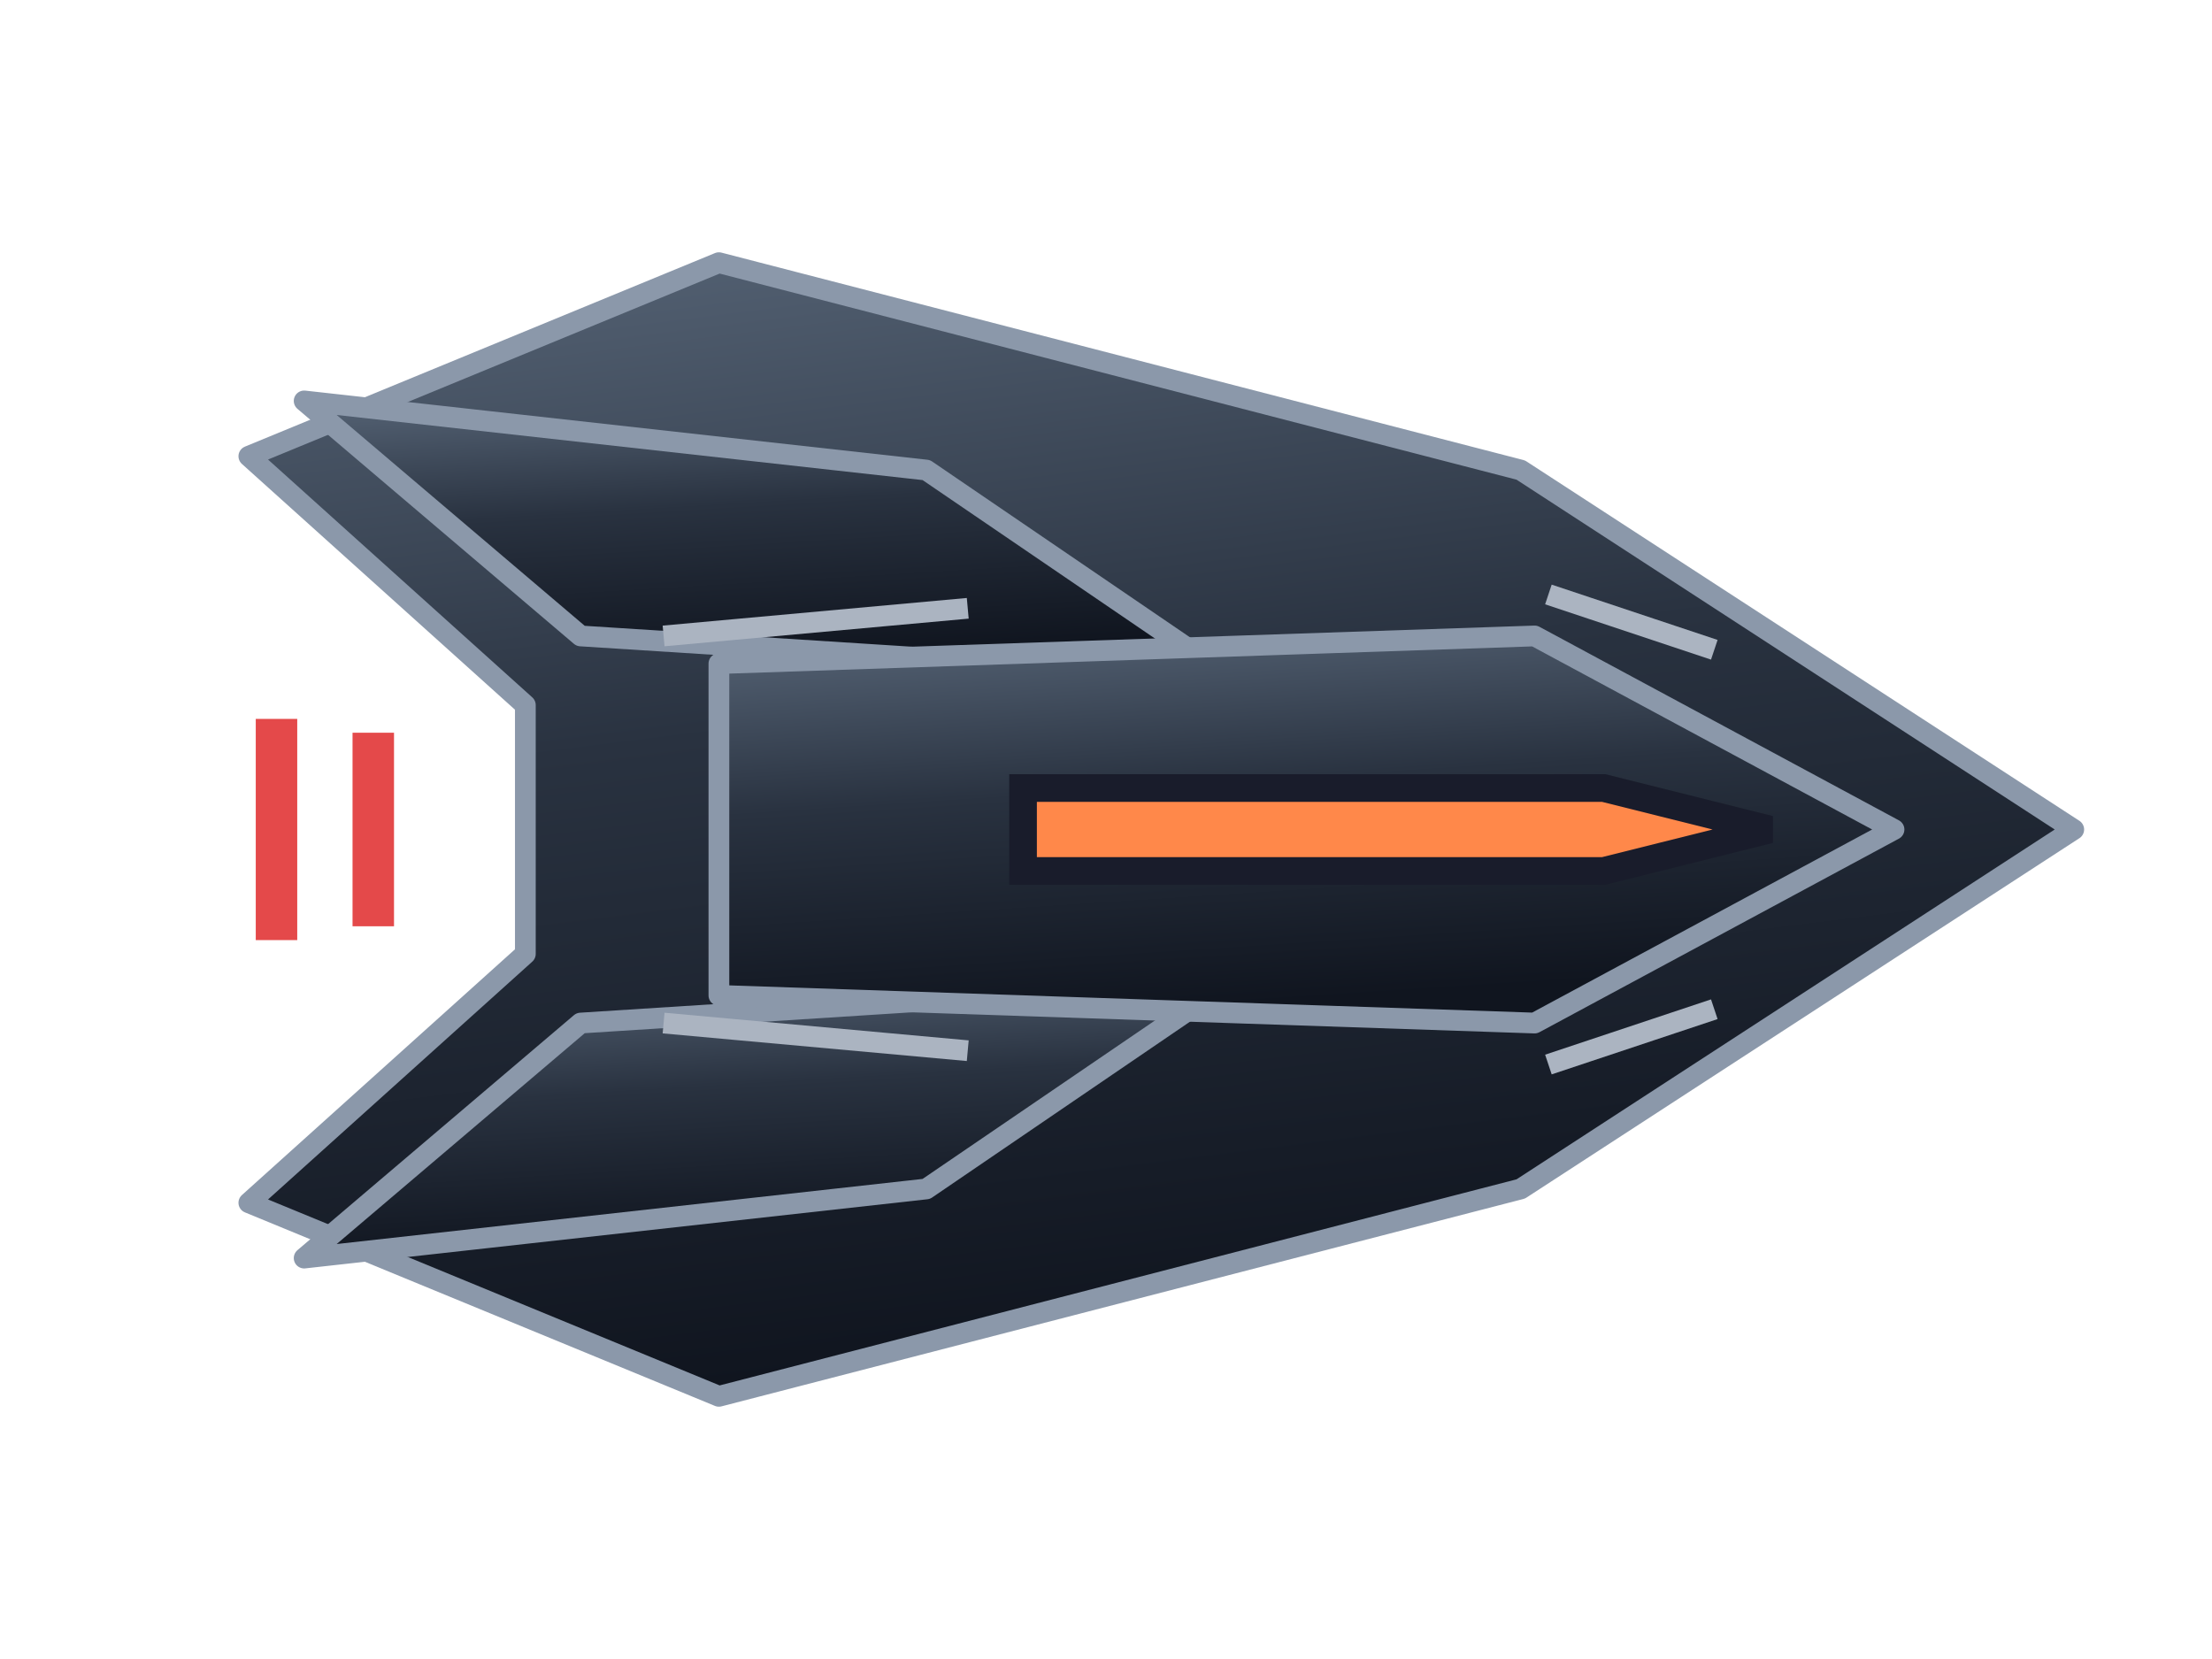
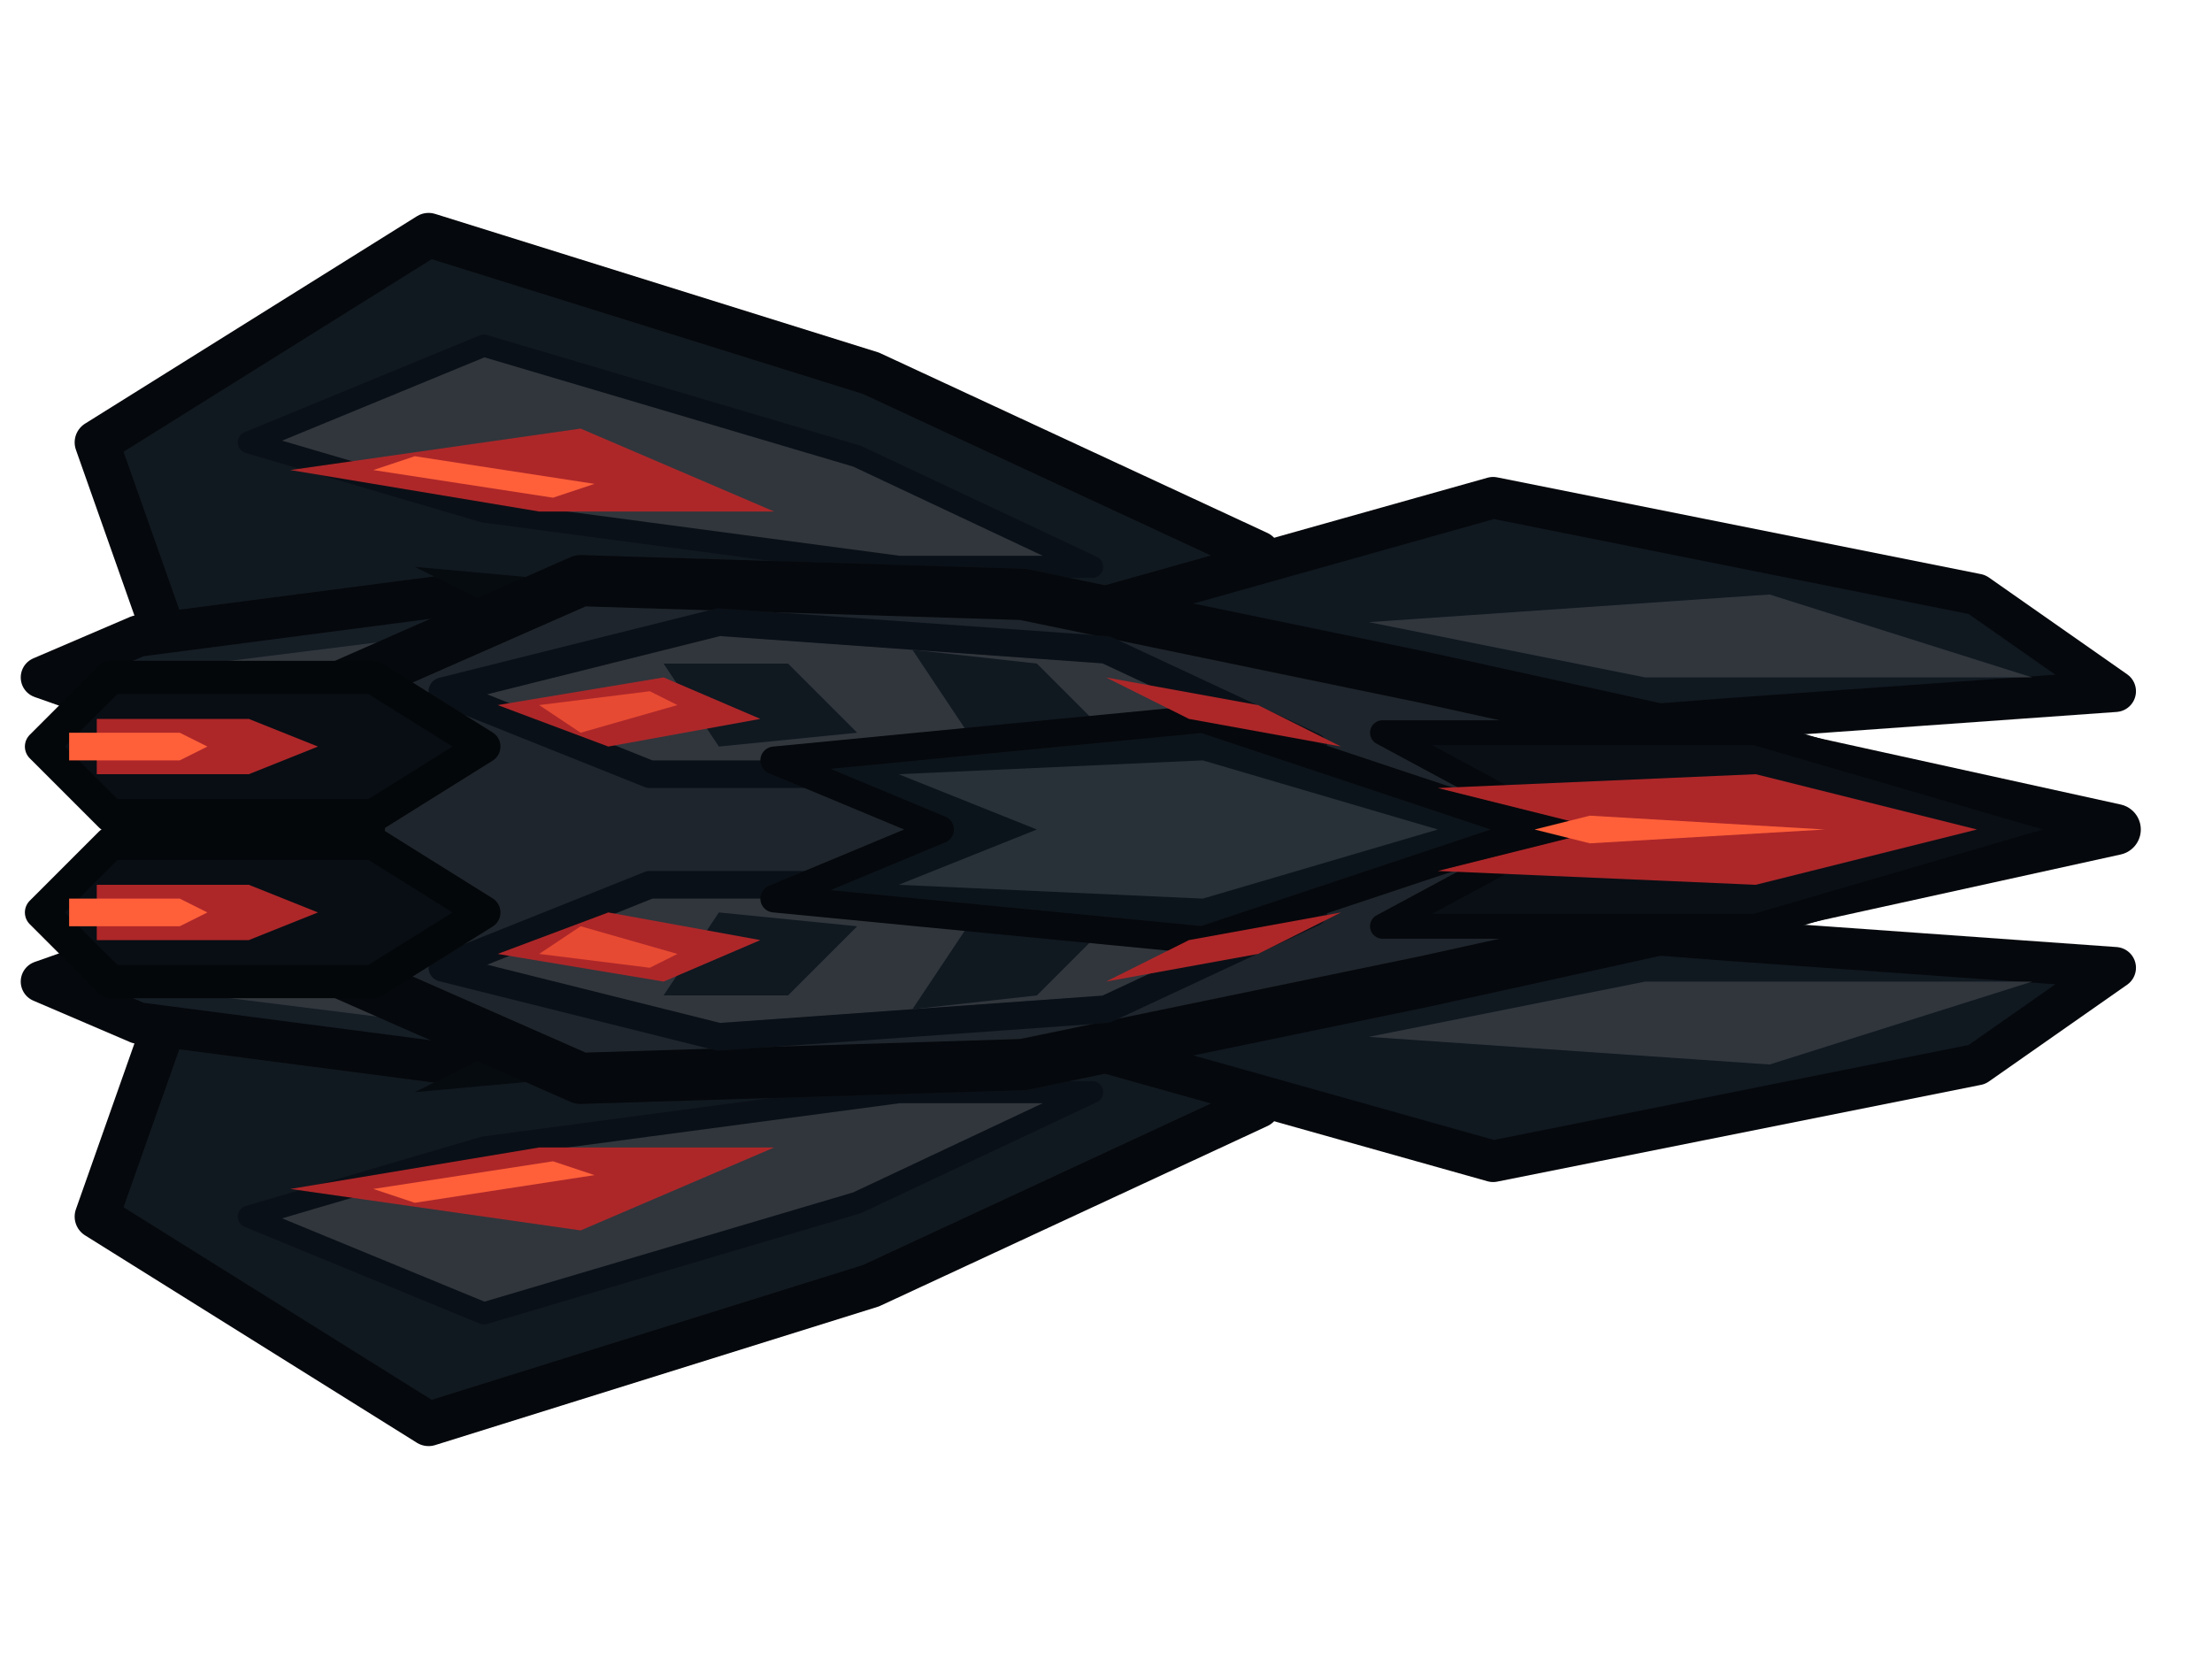
<svg xmlns="http://www.w3.org/2000/svg" width="40" height="30" viewBox="0 0 160 100">
-   <defs>
-     <linearGradient id="plate" x1="0" y1="0" x2="0.2" y2="1">
-       <stop stop-color="#566476" />
-       <stop offset=".45" stop-color="#293240" />
-       <stop offset="1" stop-color="#10151f" />
-     </linearGradient>
-   </defs>
-   <path d="M18 23L52 9 110 24 150 50 110 76 52 91 18 77 38 59 38 41Z" fill="url(#plate)" stroke="#8b98aa" stroke-width="1.5" stroke-linejoin="round" />
-   <path d="M22 19L67 24 89 39 42 36Z" fill="url(#plate)" stroke="#8b98aa" stroke-width="1.5" stroke-linejoin="round" />
-   <path d="M22 81L67 76 89 61 42 64Z" fill="url(#plate)" stroke="#8b98aa" stroke-width="1.5" stroke-linejoin="round" />
-   <path d="M52 38L111 36 137 50 111 64 52 62Z" fill="url(#plate)" stroke="#8b98aa" stroke-width="1.5" stroke-linejoin="round" />
-   <path d="M20 42v16M27 43v14" stroke="#e4494a" stroke-width="3" />
-   <path d="M74 47L116 47 128 50 116 53 74 53Z" fill="#ff884a" stroke="#191c2b" stroke-width="2" />
-   <path d="M48 36L70 34M48 64L70 66M112 33l12 4M112 67l12 -4" fill="none" stroke="#abb4c1" stroke-width="1.5" />
+   <g stroke-linecap="round" stroke-linejoin="round">
+     <path d="M7 22 31 7 63 17 91 30 87 39 59 37 27 34 13 39Z" fill="#111920" stroke="#05080c" stroke-width="3.2" />
+     <path d="M7 78 31 93 63 83 91 70 87 61 59 63 27 66 13 61Z" fill="#111920" stroke="#05080c" stroke-width="3.2" />
+     <path d="M18 22 35 15 62 23 79 31 65 31 35 27Z M18 78 35 85 62 77 79 69 65 69 35 73Z" fill="#30363c" stroke="#0a1017" stroke-width="1.6" />
+     <path d="M21 24 42 21 56 27 39 27Z M21 76 42 79 56 73 39 73Z" fill="#ad2729" />
+     <path d="M30 23 43 25 40 26 27 24Z M30 77 43 75 40 74 27 76Z" fill="#ff6039" />
+     <path d="M10 36 33 33 53 39 44 46 20 45 3 39Z" fill="#151d25" stroke="#05080c" stroke-width="3" />
+     <path d="M10 64 33 67 53 61 44 54 20 55 3 61Z" fill="#151d25" stroke="#05080c" stroke-width="3" />
+     <path d="M15 38 31 36 43 41 30 43Z M15 62 31 64 43 59 30 57Z" fill="#30363c" />
+     <path d="M30 31 52 33 66 38 46 39Z M30 69 52 67 66 62 46 61Z" fill="#060b10" />
+     <path d="M76 35 108 26 143 33 153 40 125 42 99 44 82 42Z" fill="#101820" stroke="#05080c" stroke-width="3" />
+     <path d="M76 65 108 74 143 67 153 60 125 58 99 56 82 58Z" fill="#101820" stroke="#05080c" stroke-width="3" />
+     <path d="M99 35 128 33 147 39 119 39Z M99 65 128 67 147 61 119 61Z" fill="#30363c" />
+     <path d="M17 43 42 32 74 33 103 39 153 50 103 61 74 67 42 68 17 57 26 50Z" fill="#1e252c" stroke="#05080c" stroke-width="3.7" />
+     <path d="M32 40 52 35 80 37 95 44 73 46 47 46Z" fill="#30363c" stroke="#0a1017" stroke-width="2" />
+     <path d="M32 60 52 65 80 63 95 56 73 54 47 54Z" fill="#30363c" stroke="#0a1017" stroke-width="2" />
+     <path d="M48 38 57 38 62 43 52 44Z M66 37 75 38 81 44 70 43Z M48 62 57 62 62 57 52 56Z M66 63 75 62 81 56 70 57Z" fill="#101820" />
+     <path d="M56 45 87 42 111 50 87 58 56 55 68 50Z" fill="#0c141b" stroke="#05080c" stroke-width="2" />
+     <path d="M65 46 87 45 104 50 87 55 65 54 75 50Z" fill="#283038" />
+     <path d="M100 43 127 43 151 50 127 57 100 57 113 50Z" fill="#090f15" stroke="#05080c" stroke-width="1.8" />
+     <path d="M104 47 127 46 143 50 127 54 104 53 116 50Z" fill="#ad2729" />
+     <path d="M115 49 132 50 115 51 111 50Z" fill="#ff6039" />
+     <path d="M8 39 27 39 35 44 27 49 8 49 3 44Z" fill="#080e14" stroke="#04070a" stroke-width="2.4" />
+     <path d="M8 51 27 51 35 56 27 61 8 61 3 56Z" fill="#080e14" stroke="#04070a" stroke-width="2.4" />
+     <path d="M7 42 18 42 23 44 18 46 7 46Z M7 54 18 54 23 56 18 58 7 58Z" fill="#ad2729" />
+     <path d="M5 43 13 43 15 44 13 45 5 45Z M5 55 13 55 15 56 13 57 5 57Z" fill="#ff6039" />
+     <path d="M36 41 48 39 55 42 44 44Z M36 59 48 61 55 58 44 56Z M80 39 91 41 97 44 86 42Z M80 61 91 59 97 56 86 58Z" fill="#ad2729" />
+     <path d="M39 41 47 40 49 41 42 43Z M39 59 47 60 49 59 42 57Z" fill="#e74a32" />
+   </g>
</svg>
